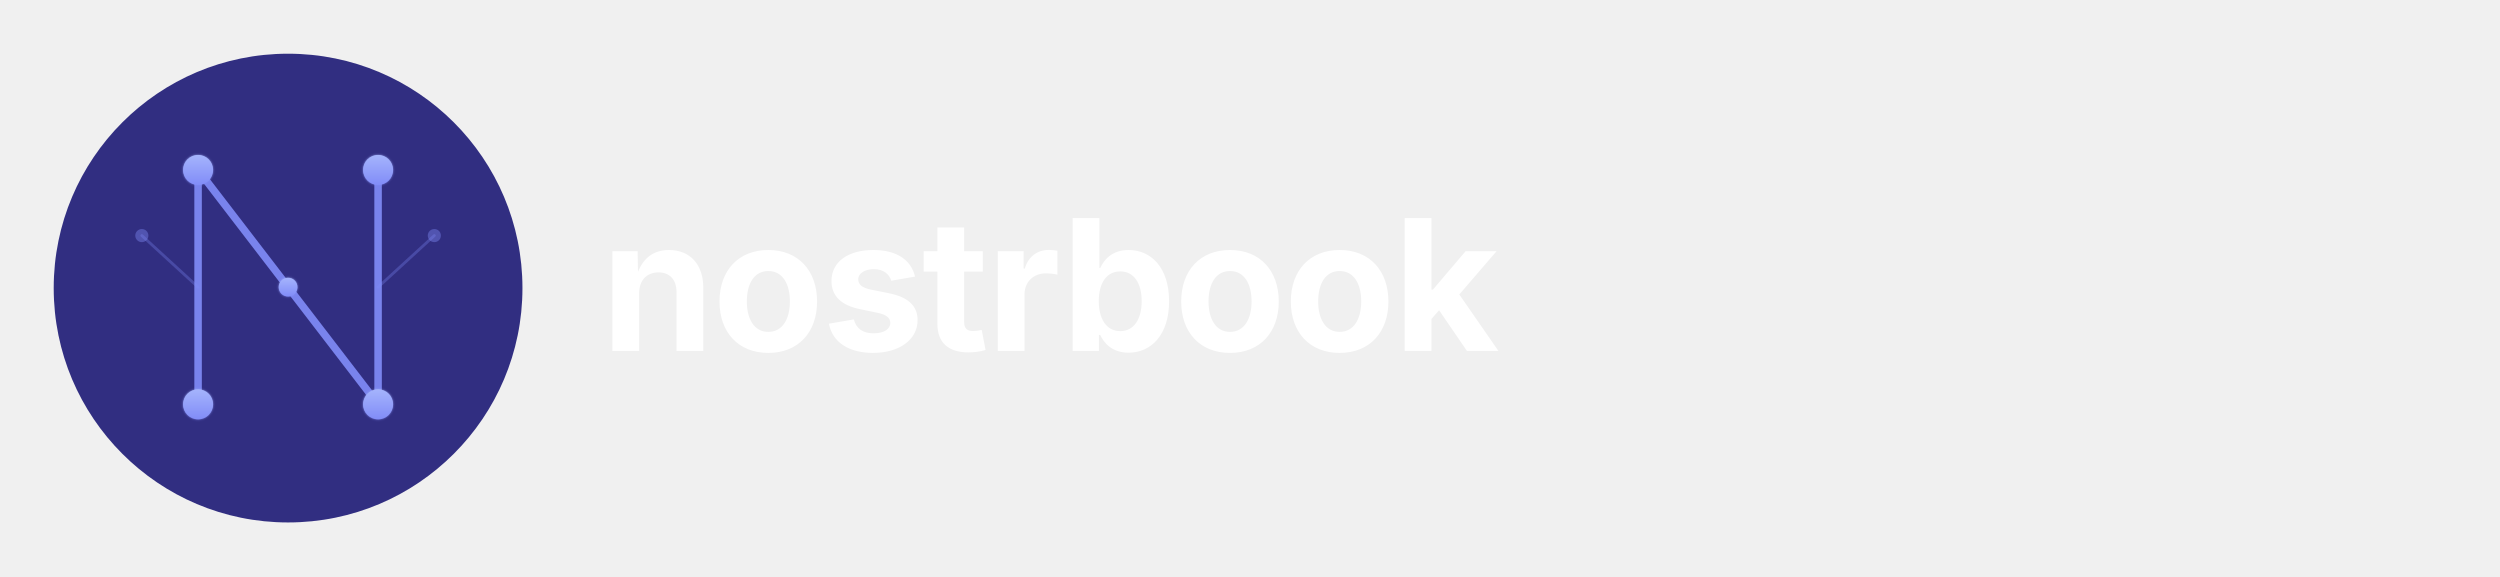
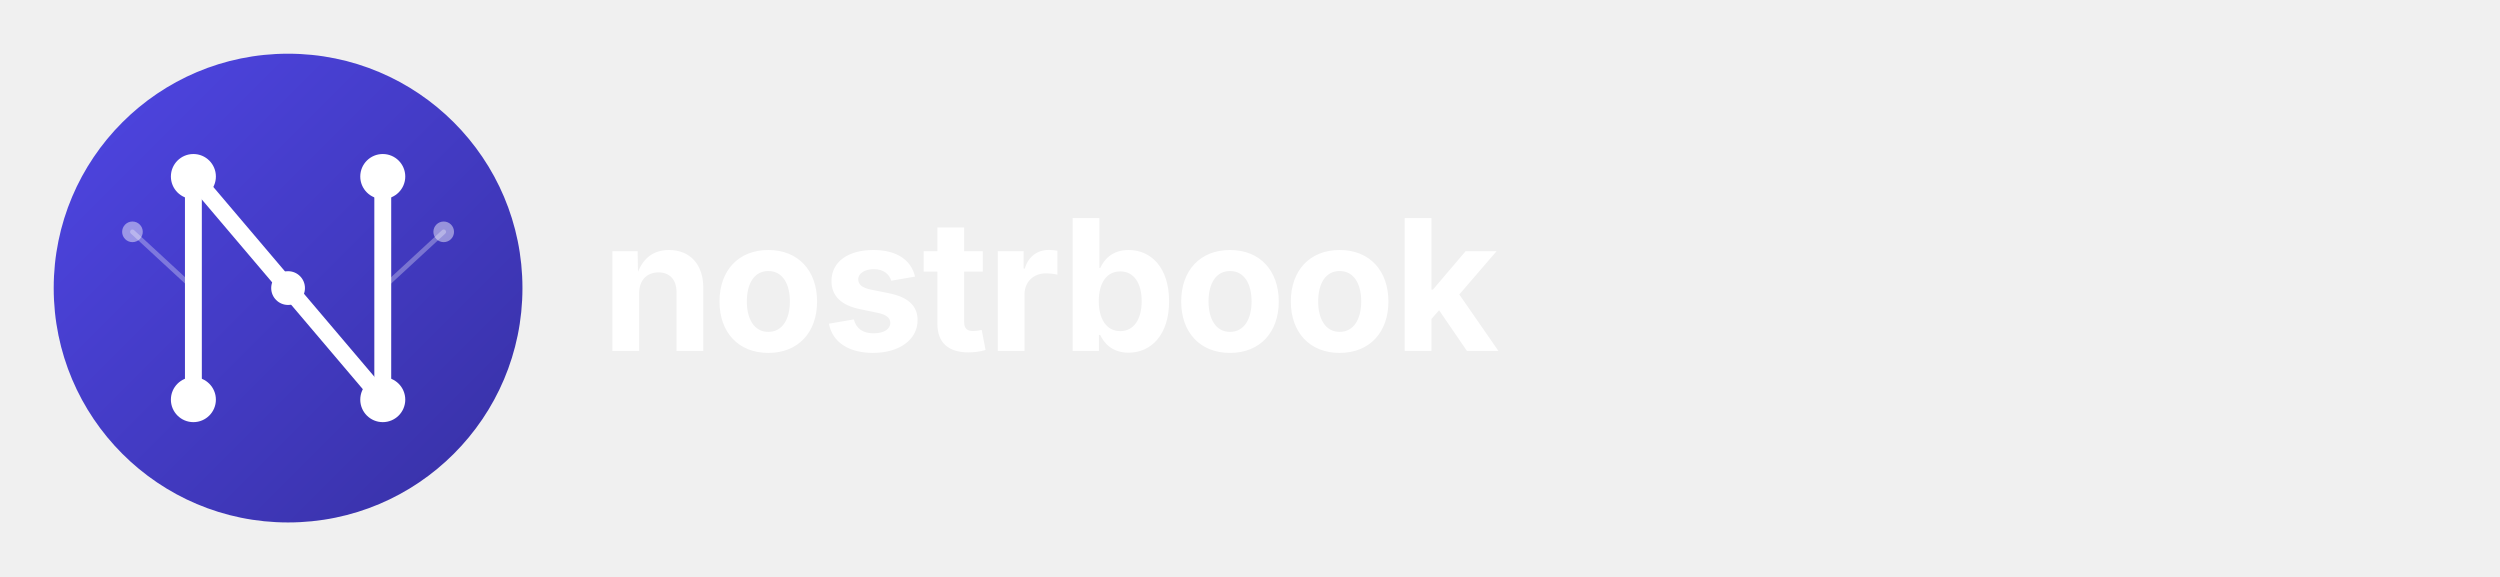
<svg xmlns="http://www.w3.org/2000/svg" viewBox="0 0 520 120">
  <defs>
-     <linearGradient id="ng" x1="0" y1="0" x2="0" y2="1">
-       <stop offset="0%" stop-color="#a5b4fc" />
-       <stop offset="100%" stop-color="#818cf8" />
+     <linearGradient id="bg" x1="0" y1="0" x2="1" y2="1">
+       <stop offset="0%" stop-color="#4F46E5" />
+       <stop offset="100%" stop-color="#3730A3" />
    </linearGradient>
-     <filter id="g">
-       <feGaussianBlur stdDeviation="1.5" result="b" />
-       <feMerge>
-         <feMergeNode in="b" />
-         <feMergeNode in="SourceGraphic" />
-       </feMerge>
-     </filter>
  </defs>
  <g transform="translate(10,10) scale(0.195)">
-     <circle cx="256" cy="256" r="250" fill="#312e81" />
-     <line x1="160" y1="380" x2="160" y2="130" stroke="#818cf8" stroke-width="8" stroke-linecap="round" opacity="0.9" />
-     <line x1="160" y1="130" x2="352" y2="380" stroke="#818cf8" stroke-width="8" stroke-linecap="round" opacity="0.9" />
-     <line x1="352" y1="380" x2="352" y2="130" stroke="#818cf8" stroke-width="8" stroke-linecap="round" opacity="0.9" />
-     <line x1="160" y1="255" x2="100" y2="200" stroke="#818cf8" stroke-width="3" stroke-linecap="round" opacity="0.3" />
-     <line x1="352" y1="255" x2="412" y2="200" stroke="#818cf8" stroke-width="3" stroke-linecap="round" opacity="0.3" />
-     <circle cx="160" cy="380" r="16" fill="url(#ng)" filter="url(#g)" />
-     <circle cx="160" cy="130" r="16" fill="url(#ng)" filter="url(#g)" />
-     <circle cx="352" cy="380" r="16" fill="url(#ng)" filter="url(#g)" />
-     <circle cx="352" cy="130" r="16" fill="url(#ng)" filter="url(#g)" />
-     <circle cx="256" cy="255" r="10" fill="url(#ng)" filter="url(#g)" />
-     <circle cx="100" cy="200" r="7" fill="#818cf8" opacity="0.4" />
-     <circle cx="412" cy="200" r="7" fill="#818cf8" opacity="0.4" />
+     <circle cx="256" cy="256" r="250" fill="url(#bg)" />
+     <line x1="155" y1="375" x2="155" y2="137" stroke="#ffffff" stroke-width="18" stroke-linecap="round" />
+     <line x1="155" y1="137" x2="357" y2="375" stroke="#ffffff" stroke-width="18" stroke-linecap="round" />
+     <line x1="357" y1="375" x2="357" y2="137" stroke="#ffffff" stroke-width="18" stroke-linecap="round" />
+     <line x1="155" y1="256" x2="90" y2="196" stroke="#ffffff" stroke-width="5" stroke-linecap="round" opacity="0.3" />
+     <line x1="357" y1="256" x2="422" y2="196" stroke="#ffffff" stroke-width="5" stroke-linecap="round" opacity="0.3" />
+     <circle cx="155" cy="375" r="24" fill="#ffffff" />
+     <circle cx="155" cy="137" r="24" fill="#ffffff" />
+     <circle cx="357" cy="375" r="24" fill="#ffffff" />
+     <circle cx="357" cy="137" r="24" fill="#ffffff" />
+     <circle cx="256" cy="256" r="18" fill="#ffffff" />
+     <circle cx="90" cy="196" r="11" fill="#ffffff" opacity="0.45" />
+     <circle cx="422" cy="196" r="11" fill="#ffffff" opacity="0.45" />
  </g>
  <text x="125" y="73" font-family="system-ui, -apple-system, 'Segoe UI', sans-serif" font-size="38" font-weight="700" fill="#ffffff" letter-spacing="-0.5">nostrbook</text>
</svg>
